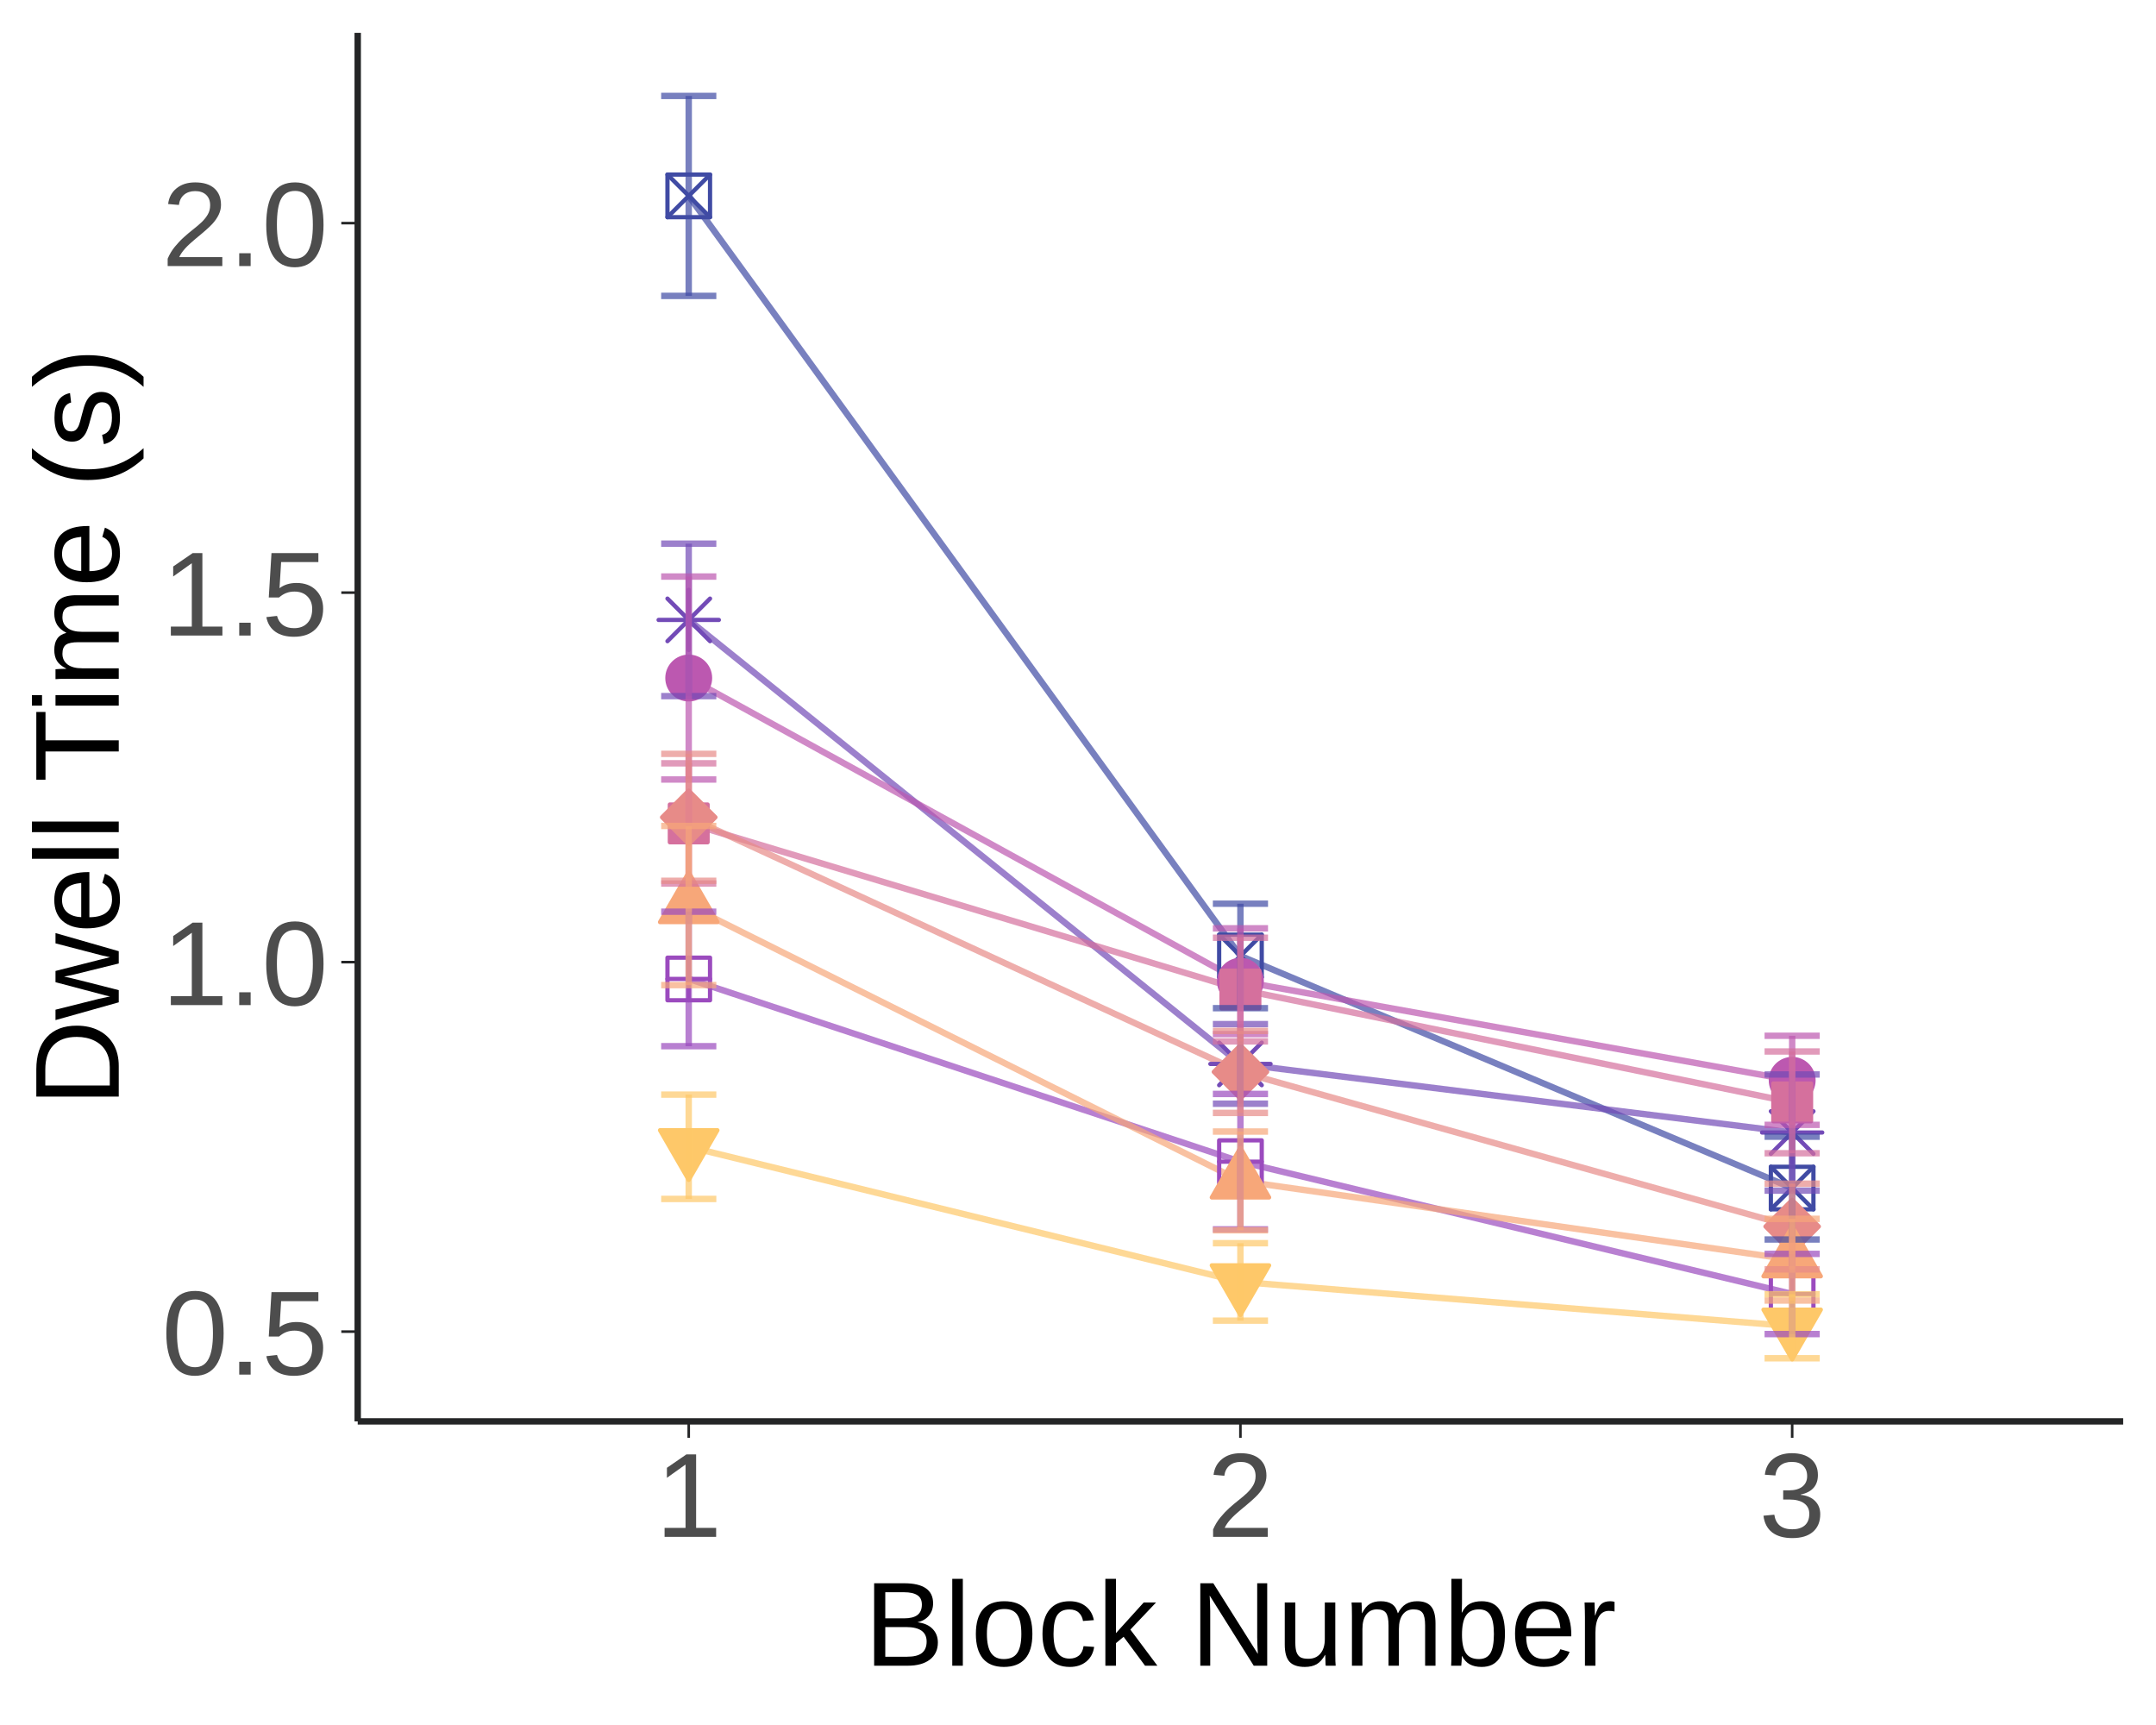
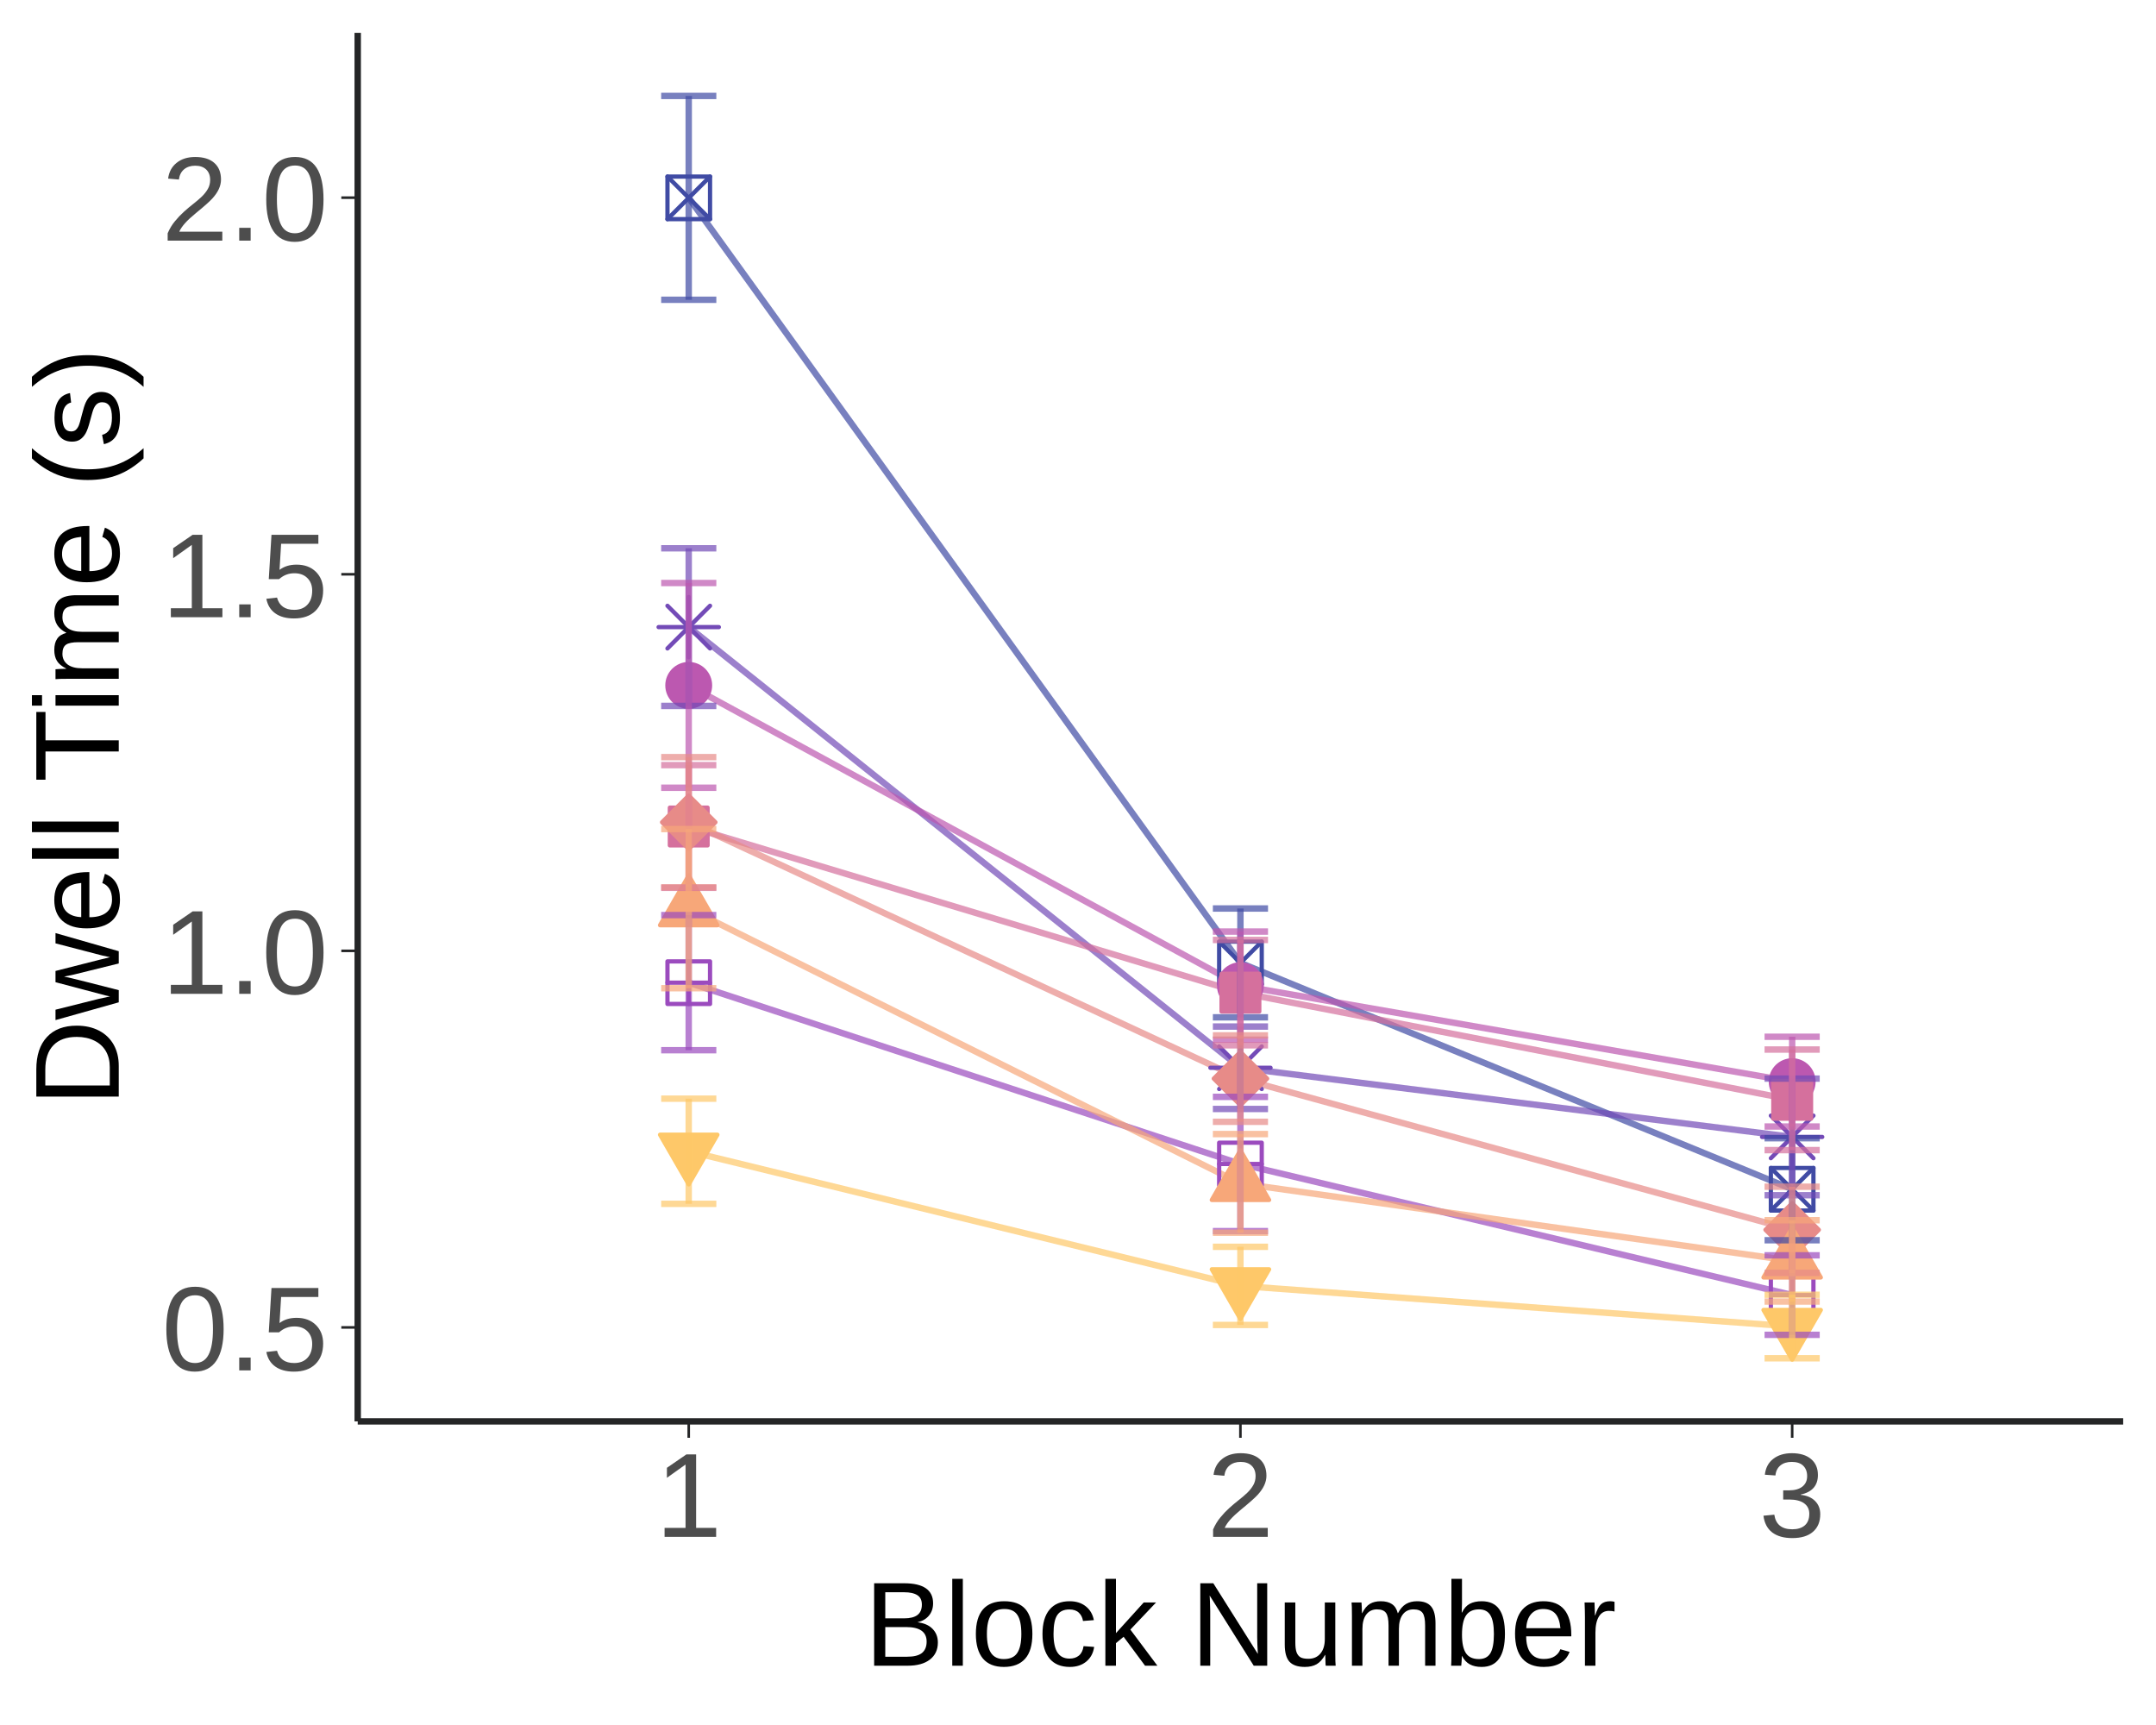
<svg xmlns="http://www.w3.org/2000/svg" class="svglite" width="360.00pt" height="288.00pt" viewBox="0 0 360.00 288.00">
  <defs>
    <style type="text/css">
    .svglite line, .svglite polyline, .svglite polygon, .svglite path, .svglite rect, .svglite circle {
      fill: none;
      stroke: #000000;
      stroke-linecap: round;
      stroke-linejoin: round;
      stroke-miterlimit: 10.00;
    }
    .svglite text {
      white-space: pre;
    }
  </style>
  </defs>
  <rect width="100%" height="100%" style="stroke: none; fill: #FFFFFF;" />
  <defs>
    <clipPath id="cpMC4wMHwzNjAuMDB8MC4wMHwyODguMDA=">
      <rect x="0.00" y="0.00" width="360.00" height="288.00" />
    </clipPath>
  </defs>
  <g clip-path="url(#cpMC4wMHwzNjAuMDB8MC4wMHwyODguMDA=)">
    <rect x="0.00" y="0.00" width="360.00" height="288.00" style="stroke-width: 1.07; stroke: #FFFFFF; fill: #FFFFFF;" />
  </g>
  <defs>
    <clipPath id="cpNTkuNzN8MzU0LjUyfDUuNDh8MjM3LjMx">
      <rect x="59.73" y="5.48" width="294.79" height="231.83" />
    </clipPath>
  </defs>
  <g clip-path="url(#cpNTkuNzN8MzU0LjUyfDUuNDh8MjM3LjMx)">
    <rect x="59.73" y="5.48" width="294.79" height="231.83" style="stroke-width: 1.07; stroke: none; fill: #FFFFFF;" />
-     <polyline points="115.00,32.71 207.12,159.60 299.25,198.36 " style="stroke-width: 1.07; stroke: #404BA4; stroke-opacity: 0.70; stroke-linecap: butt;" />
-     <polyline points="115.00,103.50 207.12,177.63 299.25,189.08 " style="stroke-width: 1.07; stroke: #734BB7; stroke-opacity: 0.70; stroke-linecap: butt;" />
-     <polyline points="115.00,163.44 207.12,193.95 299.25,216.04 " style="stroke-width: 1.07; stroke: #9B4BBE; stroke-opacity: 0.70; stroke-linecap: butt;" />
-     <polyline points="115.00,113.20 207.12,163.82 299.25,180.37 " style="stroke-width: 1.07; stroke: #BC58B0; stroke-opacity: 0.70; stroke-linecap: butt;" />
-     <polyline points="115.00,137.47 207.12,165.21 299.25,184.05 " style="stroke-width: 1.07; stroke: #D5709D; stroke-opacity: 0.70; stroke-linecap: butt;" />
-     <polyline points="115.00,136.45 207.12,178.96 299.25,204.77 " style="stroke-width: 1.07; stroke: #E78B88; stroke-opacity: 0.70; stroke-linecap: butt;" />
-     <polyline points="115.00,151.18 207.12,197.16 299.25,210.31 " style="stroke-width: 1.07; stroke: #F7A779; stroke-opacity: 0.70; stroke-linecap: butt;" />
-     <polyline points="115.00,191.46 207.12,214.02 299.25,221.42 " style="stroke-width: 1.07; stroke: #FEC869; stroke-opacity: 0.70; stroke-linecap: butt;" />
-     <rect x="111.45" y="29.15" width="7.11" height="7.11" style="stroke-width: 0.71; stroke: #404BA4;" />
-     <line x1="111.45" y1="36.26" x2="118.56" y2="29.15" style="stroke-width: 0.71; stroke: #404BA4;" />
-     <line x1="111.45" y1="29.15" x2="118.56" y2="36.26" style="stroke-width: 0.71; stroke: #404BA4;" />
-     <line x1="111.45" y1="107.05" x2="118.56" y2="99.94" style="stroke-width: 0.71; stroke: #734BB7;" />
-     <line x1="111.45" y1="99.94" x2="118.56" y2="107.05" style="stroke-width: 0.71; stroke: #734BB7;" />
-     <line x1="109.97" y1="103.50" x2="120.03" y2="103.50" style="stroke-width: 0.71; stroke: #734BB7;" />
-     <line x1="115.00" y1="108.52" x2="115.00" y2="98.47" style="stroke-width: 0.71; stroke: #734BB7;" />
-     <line x1="111.45" y1="163.44" x2="118.56" y2="163.44" style="stroke-width: 0.71; stroke: #9B4BBE;" />
-     <line x1="115.00" y1="167.00" x2="115.00" y2="159.89" style="stroke-width: 0.71; stroke: #9B4BBE;" />
-     <rect x="111.45" y="159.89" width="7.11" height="7.11" style="stroke-width: 0.71; stroke: #9B4BBE;" />
-     <circle cx="115.00" cy="113.20" r="3.56" style="stroke-width: 0.71; stroke: #BC58B0; fill: #BC58B0;" />
-     <rect x="111.85" y="134.32" width="6.30" height="6.30" style="stroke-width: 0.71; stroke: #D5709D; fill: #D5709D;" />
-     <polygon points="115.00,140.91 119.46,136.45 115.00,132.00 110.55,136.45 " style="stroke-width: 0.71; stroke: #E78B88; fill: #E78B88;" />
-     <polygon points="115.00,145.65 119.79,153.95 110.21,153.95 " style="stroke-width: 0.71; stroke: #F7A779; fill: #F7A779;" />
-     <polygon points="115.00,196.99 119.79,188.70 110.21,188.70 " style="stroke-width: 0.71; stroke: #FEC869; fill: #FEC869;" />
-     <rect x="203.57" y="156.05" width="7.11" height="7.11" style="stroke-width: 0.71; stroke: #404BA4;" />
-     <line x1="203.57" y1="163.16" x2="210.68" y2="156.05" style="stroke-width: 0.71; stroke: #404BA4;" />
-     <line x1="203.57" y1="156.05" x2="210.68" y2="163.16" style="stroke-width: 0.71; stroke: #404BA4;" />
-     <line x1="203.57" y1="181.18" x2="210.68" y2="174.07" style="stroke-width: 0.71; stroke: #734BB7;" />
-     <line x1="203.57" y1="174.07" x2="210.68" y2="181.18" style="stroke-width: 0.71; stroke: #734BB7;" />
-     <line x1="202.10" y1="177.63" x2="212.15" y2="177.63" style="stroke-width: 0.71; stroke: #734BB7;" />
-     <line x1="207.12" y1="182.65" x2="207.12" y2="172.60" style="stroke-width: 0.71; stroke: #734BB7;" />
-     <line x1="203.57" y1="193.95" x2="210.68" y2="193.95" style="stroke-width: 0.71; stroke: #9B4BBE;" />
-     <line x1="207.12" y1="197.50" x2="207.12" y2="190.39" style="stroke-width: 0.71; stroke: #9B4BBE;" />
-     <rect x="203.57" y="190.39" width="7.11" height="7.11" style="stroke-width: 0.71; stroke: #9B4BBE;" />
-     <circle cx="207.12" cy="163.82" r="3.56" style="stroke-width: 0.71; stroke: #BC58B0; fill: #BC58B0;" />
-     <rect x="203.97" y="162.06" width="6.30" height="6.30" style="stroke-width: 0.71; stroke: #D5709D; fill: #D5709D;" />
-     <polygon points="207.12,183.42 211.58,178.96 207.12,174.51 202.67,178.96 " style="stroke-width: 0.71; stroke: #E78B88; fill: #E78B88;" />
-     <polygon points="207.12,191.63 211.91,199.92 202.34,199.92 " style="stroke-width: 0.71; stroke: #F7A779; fill: #F7A779;" />
-     <polygon points="207.12,219.55 211.91,211.26 202.34,211.26 " style="stroke-width: 0.71; stroke: #FEC869; fill: #FEC869;" />
-     <rect x="295.69" y="194.80" width="7.11" height="7.11" style="stroke-width: 0.71; stroke: #404BA4;" />
-     <line x1="295.69" y1="201.91" x2="302.80" y2="194.80" style="stroke-width: 0.71; stroke: #404BA4;" />
-     <line x1="295.69" y1="194.80" x2="302.80" y2="201.91" style="stroke-width: 0.71; stroke: #404BA4;" />
-     <line x1="295.69" y1="192.64" x2="302.80" y2="185.53" style="stroke-width: 0.71; stroke: #734BB7;" />
-     <line x1="295.69" y1="185.53" x2="302.80" y2="192.64" style="stroke-width: 0.71; stroke: #734BB7;" />
-     <line x1="294.22" y1="189.08" x2="304.27" y2="189.08" style="stroke-width: 0.71; stroke: #734BB7;" />
-     <line x1="299.25" y1="194.11" x2="299.25" y2="184.05" style="stroke-width: 0.71; stroke: #734BB7;" />
-     <line x1="295.69" y1="216.04" x2="302.80" y2="216.04" style="stroke-width: 0.71; stroke: #9B4BBE;" />
-     <line x1="299.25" y1="219.59" x2="299.25" y2="212.48" style="stroke-width: 0.71; stroke: #9B4BBE;" />
-     <rect x="295.69" y="212.48" width="7.11" height="7.11" style="stroke-width: 0.71; stroke: #9B4BBE;" />
-     <circle cx="299.25" cy="180.37" r="3.56" style="stroke-width: 0.71; stroke: #BC58B0; fill: #BC58B0;" />
-     <rect x="296.10" y="180.90" width="6.30" height="6.30" style="stroke-width: 0.71; stroke: #D5709D; fill: #D5709D;" />
-     <polygon points="299.25,209.23 303.70,204.77 299.25,200.32 294.79,204.77 " style="stroke-width: 0.71; stroke: #E78B88; fill: #E78B88;" />
-     <polygon points="299.25,204.78 304.03,213.08 294.46,213.08 " style="stroke-width: 0.71; stroke: #F7A779; fill: #F7A779;" />
-     <polygon points="299.25,226.95 304.03,218.66 294.46,218.66 " style="stroke-width: 0.71; stroke: #FEC869; fill: #FEC869;" />
+     <polyline points="115.00,33.03 207.12,160.77 299.25,198.55 " style="stroke-width: 1.07; stroke: #404BA4; stroke-opacity: 0.70; stroke-linecap: butt;" />
+     <polyline points="115.00,104.70 207.12,178.27 299.25,189.82 " style="stroke-width: 1.07; stroke: #734BB7; stroke-opacity: 0.70; stroke-linecap: butt;" />
+     <polyline points="115.00,164.06 207.12,194.33 299.25,216.22 " style="stroke-width: 1.07; stroke: #9B4BBE; stroke-opacity: 0.70; stroke-linecap: butt;" />
+     <polyline points="115.00,114.43 207.12,164.56 299.25,180.59 " style="stroke-width: 1.07; stroke: #BC58B0; stroke-opacity: 0.70; stroke-linecap: butt;" />
+     <polyline points="115.00,137.99 207.12,165.73 299.25,183.62 " style="stroke-width: 1.07; stroke: #D5709D; stroke-opacity: 0.70; stroke-linecap: butt;" />
+     <polyline points="115.00,137.28 207.12,180.08 299.25,205.33 " style="stroke-width: 1.07; stroke: #E78B88; stroke-opacity: 0.70; stroke-linecap: butt;" />
+     <polyline points="115.00,151.70 207.12,197.58 299.25,210.51 " style="stroke-width: 1.07; stroke: #F7A779; stroke-opacity: 0.70; stroke-linecap: butt;" />
+     <polyline points="115.00,192.21 207.12,214.69 299.25,221.47 " style="stroke-width: 1.07; stroke: #FEC869; stroke-opacity: 0.70; stroke-linecap: butt;" />
+     <rect x="111.45" y="29.48" width="7.11" height="7.11" style="stroke-width: 0.71; stroke: #404BA4;" />
+     <line x1="111.45" y1="36.59" x2="118.56" y2="29.48" style="stroke-width: 0.71; stroke: #404BA4;" />
+     <line x1="111.45" y1="29.48" x2="118.56" y2="36.59" style="stroke-width: 0.71; stroke: #404BA4;" />
+     <line x1="111.45" y1="108.26" x2="118.56" y2="101.14" style="stroke-width: 0.71; stroke: #734BB7;" />
+     <line x1="111.45" y1="101.14" x2="118.56" y2="108.26" style="stroke-width: 0.71; stroke: #734BB7;" />
+     <line x1="109.97" y1="104.70" x2="120.03" y2="104.70" style="stroke-width: 0.71; stroke: #734BB7;" />
+     <line x1="115.00" y1="109.73" x2="115.00" y2="99.67" style="stroke-width: 0.71; stroke: #734BB7;" />
+     <line x1="111.45" y1="164.06" x2="118.56" y2="164.06" style="stroke-width: 0.71; stroke: #9B4BBE;" />
+     <line x1="115.00" y1="167.62" x2="115.00" y2="160.51" style="stroke-width: 0.71; stroke: #9B4BBE;" />
+     <rect x="111.45" y="160.51" width="7.11" height="7.11" style="stroke-width: 0.71; stroke: #9B4BBE;" />
+     <circle cx="115.00" cy="114.43" r="3.56" style="stroke-width: 0.71; stroke: #BC58B0; fill: #BC58B0;" />
+     <rect x="111.85" y="134.84" width="6.30" height="6.30" style="stroke-width: 0.71; stroke: #D5709D; fill: #D5709D;" />
+     <polygon points="115.00,141.73 119.46,137.28 115.00,132.82 110.55,137.28 " style="stroke-width: 0.71; stroke: #E78B88; fill: #E78B88;" />
+     <polygon points="115.00,146.17 119.79,154.47 110.21,154.47 " style="stroke-width: 0.71; stroke: #F7A779; fill: #F7A779;" />
+     <polygon points="115.00,197.74 119.79,189.45 110.21,189.45 " style="stroke-width: 0.71; stroke: #FEC869; fill: #FEC869;" />
+     <rect x="203.57" y="157.21" width="7.11" height="7.11" style="stroke-width: 0.71; stroke: #404BA4;" />
+     <line x1="203.57" y1="164.32" x2="210.68" y2="157.21" style="stroke-width: 0.71; stroke: #404BA4;" />
+     <line x1="203.57" y1="157.21" x2="210.68" y2="164.32" style="stroke-width: 0.71; stroke: #404BA4;" />
+     <line x1="203.57" y1="181.82" x2="210.68" y2="174.71" style="stroke-width: 0.71; stroke: #734BB7;" />
+     <line x1="203.57" y1="174.71" x2="210.68" y2="181.82" style="stroke-width: 0.71; stroke: #734BB7;" />
+     <line x1="202.10" y1="178.27" x2="212.15" y2="178.27" style="stroke-width: 0.71; stroke: #734BB7;" />
+     <line x1="207.12" y1="183.30" x2="207.12" y2="173.24" style="stroke-width: 0.71; stroke: #734BB7;" />
+     <line x1="203.57" y1="194.33" x2="210.68" y2="194.33" style="stroke-width: 0.71; stroke: #9B4BBE;" />
+     <line x1="207.12" y1="197.89" x2="207.12" y2="190.78" style="stroke-width: 0.71; stroke: #9B4BBE;" />
+     <rect x="203.57" y="190.78" width="7.11" height="7.11" style="stroke-width: 0.71; stroke: #9B4BBE;" />
+     <circle cx="207.12" cy="164.56" r="3.56" style="stroke-width: 0.71; stroke: #BC58B0; fill: #BC58B0;" />
+     <rect x="203.97" y="162.58" width="6.30" height="6.30" style="stroke-width: 0.71; stroke: #D5709D; fill: #D5709D;" />
+     <polygon points="207.12,184.53 211.58,180.08 207.12,175.62 202.67,180.08 " style="stroke-width: 0.71; stroke: #E78B88; fill: #E78B88;" />
+     <polygon points="207.12,192.05 211.91,200.34 202.34,200.34 " style="stroke-width: 0.71; stroke: #F7A779; fill: #F7A779;" />
+     <polygon points="207.12,220.22 211.91,211.92 202.34,211.92 " style="stroke-width: 0.71; stroke: #FEC869; fill: #FEC869;" />
+     <rect x="295.69" y="195.00" width="7.11" height="7.11" style="stroke-width: 0.71; stroke: #404BA4;" />
+     <line x1="295.69" y1="202.11" x2="302.80" y2="195.00" style="stroke-width: 0.71; stroke: #404BA4;" />
+     <line x1="295.69" y1="195.00" x2="302.80" y2="202.11" style="stroke-width: 0.71; stroke: #404BA4;" />
+     <line x1="295.69" y1="193.37" x2="302.80" y2="186.26" style="stroke-width: 0.71; stroke: #734BB7;" />
+     <line x1="295.69" y1="186.26" x2="302.80" y2="193.37" style="stroke-width: 0.71; stroke: #734BB7;" />
+     <line x1="294.22" y1="189.82" x2="304.27" y2="189.82" style="stroke-width: 0.71; stroke: #734BB7;" />
+     <line x1="299.25" y1="194.84" x2="299.25" y2="184.79" style="stroke-width: 0.71; stroke: #734BB7;" />
+     <line x1="295.69" y1="216.22" x2="302.80" y2="216.22" style="stroke-width: 0.71; stroke: #9B4BBE;" />
+     <line x1="299.25" y1="219.78" x2="299.25" y2="212.67" style="stroke-width: 0.71; stroke: #9B4BBE;" />
+     <rect x="295.69" y="212.67" width="7.11" height="7.11" style="stroke-width: 0.71; stroke: #9B4BBE;" />
+     <circle cx="299.25" cy="180.59" r="3.56" style="stroke-width: 0.71; stroke: #BC58B0; fill: #BC58B0;" />
+     <rect x="296.10" y="180.47" width="6.30" height="6.30" style="stroke-width: 0.71; stroke: #D5709D; fill: #D5709D;" />
+     <polygon points="299.25,209.78 303.70,205.33 299.25,200.87 294.79,205.33 " style="stroke-width: 0.71; stroke: #E78B88; fill: #E78B88;" />
+     <polygon points="299.25,204.98 304.03,213.28 294.46,213.28 " style="stroke-width: 0.71; stroke: #F7A779; fill: #F7A779;" />
+     <polygon points="299.25,227.00 304.03,218.71 294.46,218.71 " style="stroke-width: 0.71; stroke: #FEC869; fill: #FEC869;" />
    <polyline points="110.40,16.02 119.61,16.02 " style="stroke-width: 1.07; stroke: #404BA4; stroke-opacity: 0.70; stroke-linecap: butt;" />
-     <polyline points="115.00,16.02 115.00,49.40 " style="stroke-width: 1.07; stroke: #404BA4; stroke-opacity: 0.70; stroke-linecap: butt;" />
-     <polyline points="110.40,49.40 119.61,49.40 " style="stroke-width: 1.07; stroke: #404BA4; stroke-opacity: 0.70; stroke-linecap: butt;" />
-     <polyline points="110.40,90.77 119.61,90.77 " style="stroke-width: 1.07; stroke: #734BB7; stroke-opacity: 0.70; stroke-linecap: butt;" />
-     <polyline points="115.00,90.77 115.00,116.22 " style="stroke-width: 1.07; stroke: #734BB7; stroke-opacity: 0.70; stroke-linecap: butt;" />
-     <polyline points="110.40,116.22 119.61,116.22 " style="stroke-width: 1.07; stroke: #734BB7; stroke-opacity: 0.70; stroke-linecap: butt;" />
-     <polyline points="110.40,152.21 119.61,152.21 " style="stroke-width: 1.07; stroke: #9B4BBE; stroke-opacity: 0.70; stroke-linecap: butt;" />
-     <polyline points="115.00,152.21 115.00,174.67 " style="stroke-width: 1.07; stroke: #9B4BBE; stroke-opacity: 0.70; stroke-linecap: butt;" />
-     <polyline points="110.40,174.67 119.61,174.67 " style="stroke-width: 1.07; stroke: #9B4BBE; stroke-opacity: 0.70; stroke-linecap: butt;" />
-     <polyline points="110.40,96.26 119.61,96.26 " style="stroke-width: 1.07; stroke: #BC58B0; stroke-opacity: 0.70; stroke-linecap: butt;" />
-     <polyline points="115.00,96.26 115.00,130.14 " style="stroke-width: 1.07; stroke: #BC58B0; stroke-opacity: 0.70; stroke-linecap: butt;" />
-     <polyline points="110.40,130.14 119.61,130.14 " style="stroke-width: 1.07; stroke: #BC58B0; stroke-opacity: 0.70; stroke-linecap: butt;" />
-     <polyline points="110.40,127.44 119.61,127.44 " style="stroke-width: 1.07; stroke: #D5709D; stroke-opacity: 0.70; stroke-linecap: butt;" />
-     <polyline points="115.00,127.44 115.00,147.51 " style="stroke-width: 1.07; stroke: #D5709D; stroke-opacity: 0.70; stroke-linecap: butt;" />
-     <polyline points="110.40,147.51 119.61,147.51 " style="stroke-width: 1.07; stroke: #D5709D; stroke-opacity: 0.70; stroke-linecap: butt;" />
-     <polyline points="110.40,125.86 119.61,125.86 " style="stroke-width: 1.07; stroke: #E78B88; stroke-opacity: 0.70; stroke-linecap: butt;" />
-     <polyline points="115.00,125.86 115.00,147.05 " style="stroke-width: 1.07; stroke: #E78B88; stroke-opacity: 0.70; stroke-linecap: butt;" />
-     <polyline points="110.40,147.05 119.61,147.05 " style="stroke-width: 1.07; stroke: #E78B88; stroke-opacity: 0.70; stroke-linecap: butt;" />
-     <polyline points="110.40,137.90 119.61,137.90 " style="stroke-width: 1.07; stroke: #F7A779; stroke-opacity: 0.70; stroke-linecap: butt;" />
-     <polyline points="115.00,137.90 115.00,164.47 " style="stroke-width: 1.07; stroke: #F7A779; stroke-opacity: 0.70; stroke-linecap: butt;" />
-     <polyline points="110.40,164.47 119.61,164.47 " style="stroke-width: 1.07; stroke: #F7A779; stroke-opacity: 0.70; stroke-linecap: butt;" />
-     <polyline points="110.40,182.75 119.61,182.75 " style="stroke-width: 1.07; stroke: #FEC869; stroke-opacity: 0.70; stroke-linecap: butt;" />
-     <polyline points="115.00,182.75 115.00,200.17 " style="stroke-width: 1.07; stroke: #FEC869; stroke-opacity: 0.70; stroke-linecap: butt;" />
-     <polyline points="110.40,200.17 119.61,200.17 " style="stroke-width: 1.07; stroke: #FEC869; stroke-opacity: 0.70; stroke-linecap: butt;" />
-     <polyline points="202.52,150.88 211.73,150.88 " style="stroke-width: 1.07; stroke: #404BA4; stroke-opacity: 0.70; stroke-linecap: butt;" />
-     <polyline points="207.12,150.88 207.12,168.32 " style="stroke-width: 1.07; stroke: #404BA4; stroke-opacity: 0.70; stroke-linecap: butt;" />
-     <polyline points="202.52,168.32 211.73,168.32 " style="stroke-width: 1.07; stroke: #404BA4; stroke-opacity: 0.70; stroke-linecap: butt;" />
-     <polyline points="202.52,170.98 211.73,170.98 " style="stroke-width: 1.07; stroke: #734BB7; stroke-opacity: 0.70; stroke-linecap: butt;" />
-     <polyline points="207.12,170.98 207.12,184.27 " style="stroke-width: 1.07; stroke: #734BB7; stroke-opacity: 0.70; stroke-linecap: butt;" />
-     <polyline points="202.52,184.27 211.73,184.27 " style="stroke-width: 1.07; stroke: #734BB7; stroke-opacity: 0.70; stroke-linecap: butt;" />
-     <polyline points="202.52,182.64 211.73,182.64 " style="stroke-width: 1.07; stroke: #9B4BBE; stroke-opacity: 0.70; stroke-linecap: butt;" />
-     <polyline points="207.12,182.64 207.12,205.25 " style="stroke-width: 1.07; stroke: #9B4BBE; stroke-opacity: 0.70; stroke-linecap: butt;" />
-     <polyline points="202.52,205.25 211.73,205.25 " style="stroke-width: 1.07; stroke: #9B4BBE; stroke-opacity: 0.70; stroke-linecap: butt;" />
-     <polyline points="202.52,154.99 211.73,154.99 " style="stroke-width: 1.07; stroke: #BC58B0; stroke-opacity: 0.70; stroke-linecap: butt;" />
-     <polyline points="207.12,154.99 207.12,172.65 " style="stroke-width: 1.07; stroke: #BC58B0; stroke-opacity: 0.70; stroke-linecap: butt;" />
-     <polyline points="202.52,172.65 211.73,172.65 " style="stroke-width: 1.07; stroke: #BC58B0; stroke-opacity: 0.70; stroke-linecap: butt;" />
-     <polyline points="202.52,156.56 211.73,156.56 " style="stroke-width: 1.07; stroke: #D5709D; stroke-opacity: 0.70; stroke-linecap: butt;" />
-     <polyline points="207.12,156.56 207.12,173.87 " style="stroke-width: 1.07; stroke: #D5709D; stroke-opacity: 0.70; stroke-linecap: butt;" />
-     <polyline points="202.52,173.87 211.73,173.87 " style="stroke-width: 1.07; stroke: #D5709D; stroke-opacity: 0.70; stroke-linecap: butt;" />
-     <polyline points="202.52,172.12 211.73,172.12 " style="stroke-width: 1.07; stroke: #E78B88; stroke-opacity: 0.70; stroke-linecap: butt;" />
-     <polyline points="207.12,172.12 207.12,185.81 " style="stroke-width: 1.07; stroke: #E78B88; stroke-opacity: 0.70; stroke-linecap: butt;" />
-     <polyline points="202.52,185.81 211.73,185.81 " style="stroke-width: 1.07; stroke: #E78B88; stroke-opacity: 0.70; stroke-linecap: butt;" />
-     <polyline points="202.52,188.92 211.73,188.92 " style="stroke-width: 1.07; stroke: #F7A779; stroke-opacity: 0.70; stroke-linecap: butt;" />
-     <polyline points="207.12,188.92 207.12,205.40 " style="stroke-width: 1.07; stroke: #F7A779; stroke-opacity: 0.70; stroke-linecap: butt;" />
-     <polyline points="202.52,205.40 211.73,205.40 " style="stroke-width: 1.07; stroke: #F7A779; stroke-opacity: 0.70; stroke-linecap: butt;" />
-     <polyline points="202.52,207.56 211.73,207.56 " style="stroke-width: 1.07; stroke: #FEC869; stroke-opacity: 0.70; stroke-linecap: butt;" />
-     <polyline points="207.12,207.56 207.12,220.49 " style="stroke-width: 1.07; stroke: #FEC869; stroke-opacity: 0.70; stroke-linecap: butt;" />
-     <polyline points="202.52,220.49 211.73,220.49 " style="stroke-width: 1.07; stroke: #FEC869; stroke-opacity: 0.70; stroke-linecap: butt;" />
-     <polyline points="294.64,189.78 303.85,189.78 " style="stroke-width: 1.07; stroke: #404BA4; stroke-opacity: 0.70; stroke-linecap: butt;" />
-     <polyline points="299.25,189.78 299.25,206.94 " style="stroke-width: 1.07; stroke: #404BA4; stroke-opacity: 0.70; stroke-linecap: butt;" />
-     <polyline points="294.64,206.94 303.85,206.94 " style="stroke-width: 1.07; stroke: #404BA4; stroke-opacity: 0.70; stroke-linecap: butt;" />
-     <polyline points="294.64,179.39 303.85,179.39 " style="stroke-width: 1.07; stroke: #734BB7; stroke-opacity: 0.70; stroke-linecap: butt;" />
-     <polyline points="299.25,179.39 299.25,198.78 " style="stroke-width: 1.07; stroke: #734BB7; stroke-opacity: 0.70; stroke-linecap: butt;" />
-     <polyline points="294.64,198.78 303.85,198.78 " style="stroke-width: 1.07; stroke: #734BB7; stroke-opacity: 0.70; stroke-linecap: butt;" />
-     <polyline points="294.64,209.34 303.85,209.34 " style="stroke-width: 1.07; stroke: #9B4BBE; stroke-opacity: 0.70; stroke-linecap: butt;" />
-     <polyline points="299.25,209.34 299.25,222.73 " style="stroke-width: 1.07; stroke: #9B4BBE; stroke-opacity: 0.70; stroke-linecap: butt;" />
-     <polyline points="294.64,222.73 303.85,222.73 " style="stroke-width: 1.07; stroke: #9B4BBE; stroke-opacity: 0.70; stroke-linecap: butt;" />
-     <polyline points="294.64,172.93 303.85,172.93 " style="stroke-width: 1.07; stroke: #BC58B0; stroke-opacity: 0.70; stroke-linecap: butt;" />
-     <polyline points="299.25,172.93 299.25,187.80 " style="stroke-width: 1.07; stroke: #BC58B0; stroke-opacity: 0.70; stroke-linecap: butt;" />
-     <polyline points="294.64,187.80 303.85,187.80 " style="stroke-width: 1.07; stroke: #BC58B0; stroke-opacity: 0.70; stroke-linecap: butt;" />
-     <polyline points="294.64,175.55 303.85,175.55 " style="stroke-width: 1.07; stroke: #D5709D; stroke-opacity: 0.70; stroke-linecap: butt;" />
-     <polyline points="299.25,175.55 299.25,192.54 " style="stroke-width: 1.07; stroke: #D5709D; stroke-opacity: 0.70; stroke-linecap: butt;" />
-     <polyline points="294.64,192.54 303.85,192.54 " style="stroke-width: 1.07; stroke: #D5709D; stroke-opacity: 0.70; stroke-linecap: butt;" />
-     <polyline points="294.64,197.62 303.85,197.62 " style="stroke-width: 1.07; stroke: #E78B88; stroke-opacity: 0.70; stroke-linecap: butt;" />
-     <polyline points="299.25,197.62 299.25,211.93 " style="stroke-width: 1.07; stroke: #E78B88; stroke-opacity: 0.70; stroke-linecap: butt;" />
-     <polyline points="294.64,211.93 303.85,211.93 " style="stroke-width: 1.07; stroke: #E78B88; stroke-opacity: 0.70; stroke-linecap: butt;" />
-     <polyline points="294.64,203.49 303.85,203.49 " style="stroke-width: 1.07; stroke: #F7A779; stroke-opacity: 0.70; stroke-linecap: butt;" />
-     <polyline points="299.25,203.49 299.25,217.14 " style="stroke-width: 1.07; stroke: #F7A779; stroke-opacity: 0.70; stroke-linecap: butt;" />
-     <polyline points="294.64,217.14 303.85,217.14 " style="stroke-width: 1.07; stroke: #F7A779; stroke-opacity: 0.70; stroke-linecap: butt;" />
-     <polyline points="294.64,216.08 303.85,216.08 " style="stroke-width: 1.07; stroke: #FEC869; stroke-opacity: 0.70; stroke-linecap: butt;" />
-     <polyline points="299.25,216.08 299.25,226.77 " style="stroke-width: 1.07; stroke: #FEC869; stroke-opacity: 0.70; stroke-linecap: butt;" />
+     <polyline points="115.00,16.02 115.00,50.05 " style="stroke-width: 1.07; stroke: #404BA4; stroke-opacity: 0.70; stroke-linecap: butt;" />
+     <polyline points="110.40,50.05 119.61,50.05 " style="stroke-width: 1.07; stroke: #404BA4; stroke-opacity: 0.70; stroke-linecap: butt;" />
+     <polyline points="110.40,91.54 119.61,91.54 " style="stroke-width: 1.07; stroke: #734BB7; stroke-opacity: 0.70; stroke-linecap: butt;" />
+     <polyline points="115.00,91.54 115.00,117.86 " style="stroke-width: 1.07; stroke: #734BB7; stroke-opacity: 0.70; stroke-linecap: butt;" />
+     <polyline points="110.40,117.86 119.61,117.86 " style="stroke-width: 1.07; stroke: #734BB7; stroke-opacity: 0.70; stroke-linecap: butt;" />
+     <polyline points="110.40,152.78 119.61,152.78 " style="stroke-width: 1.07; stroke: #9B4BBE; stroke-opacity: 0.70; stroke-linecap: butt;" />
+     <polyline points="115.00,152.78 115.00,175.34 " style="stroke-width: 1.07; stroke: #9B4BBE; stroke-opacity: 0.70; stroke-linecap: butt;" />
+     <polyline points="110.40,175.34 119.61,175.34 " style="stroke-width: 1.07; stroke: #9B4BBE; stroke-opacity: 0.70; stroke-linecap: butt;" />
+     <polyline points="110.40,97.34 119.61,97.34 " style="stroke-width: 1.07; stroke: #BC58B0; stroke-opacity: 0.70; stroke-linecap: butt;" />
+     <polyline points="115.00,97.34 115.00,131.52 " style="stroke-width: 1.07; stroke: #BC58B0; stroke-opacity: 0.70; stroke-linecap: butt;" />
+     <polyline points="110.40,131.52 119.61,131.52 " style="stroke-width: 1.07; stroke: #BC58B0; stroke-opacity: 0.70; stroke-linecap: butt;" />
+     <polyline points="110.40,127.74 119.61,127.74 " style="stroke-width: 1.07; stroke: #D5709D; stroke-opacity: 0.70; stroke-linecap: butt;" />
+     <polyline points="115.00,127.74 115.00,148.23 " style="stroke-width: 1.07; stroke: #D5709D; stroke-opacity: 0.70; stroke-linecap: butt;" />
+     <polyline points="110.40,148.23 119.61,148.23 " style="stroke-width: 1.07; stroke: #D5709D; stroke-opacity: 0.70; stroke-linecap: butt;" />
+     <polyline points="110.40,126.41 119.61,126.41 " style="stroke-width: 1.07; stroke: #E78B88; stroke-opacity: 0.70; stroke-linecap: butt;" />
+     <polyline points="115.00,126.41 115.00,148.14 " style="stroke-width: 1.07; stroke: #E78B88; stroke-opacity: 0.70; stroke-linecap: butt;" />
+     <polyline points="110.40,148.14 119.61,148.14 " style="stroke-width: 1.07; stroke: #E78B88; stroke-opacity: 0.70; stroke-linecap: butt;" />
+     <polyline points="110.40,138.42 119.61,138.42 " style="stroke-width: 1.07; stroke: #F7A779; stroke-opacity: 0.70; stroke-linecap: butt;" />
+     <polyline points="115.00,138.42 115.00,164.99 " style="stroke-width: 1.07; stroke: #F7A779; stroke-opacity: 0.70; stroke-linecap: butt;" />
+     <polyline points="110.40,164.99 119.61,164.99 " style="stroke-width: 1.07; stroke: #F7A779; stroke-opacity: 0.70; stroke-linecap: butt;" />
+     <polyline points="110.40,183.43 119.61,183.43 " style="stroke-width: 1.07; stroke: #FEC869; stroke-opacity: 0.70; stroke-linecap: butt;" />
+     <polyline points="115.00,183.43 115.00,200.99 " style="stroke-width: 1.07; stroke: #FEC869; stroke-opacity: 0.70; stroke-linecap: butt;" />
+     <polyline points="110.40,200.99 119.61,200.99 " style="stroke-width: 1.07; stroke: #FEC869; stroke-opacity: 0.70; stroke-linecap: butt;" />
+     <polyline points="202.52,151.68 211.73,151.68 " style="stroke-width: 1.07; stroke: #404BA4; stroke-opacity: 0.70; stroke-linecap: butt;" />
+     <polyline points="207.12,151.68 207.12,169.85 " style="stroke-width: 1.07; stroke: #404BA4; stroke-opacity: 0.70; stroke-linecap: butt;" />
+     <polyline points="202.52,169.85 211.73,169.85 " style="stroke-width: 1.07; stroke: #404BA4; stroke-opacity: 0.70; stroke-linecap: butt;" />
+     <polyline points="202.52,171.39 211.73,171.39 " style="stroke-width: 1.07; stroke: #734BB7; stroke-opacity: 0.70; stroke-linecap: butt;" />
+     <polyline points="207.12,171.39 207.12,185.15 " style="stroke-width: 1.07; stroke: #734BB7; stroke-opacity: 0.70; stroke-linecap: butt;" />
+     <polyline points="202.52,185.15 211.73,185.15 " style="stroke-width: 1.07; stroke: #734BB7; stroke-opacity: 0.70; stroke-linecap: butt;" />
+     <polyline points="202.52,183.13 211.73,183.13 " style="stroke-width: 1.07; stroke: #9B4BBE; stroke-opacity: 0.70; stroke-linecap: butt;" />
+     <polyline points="207.12,183.13 207.12,205.54 " style="stroke-width: 1.07; stroke: #9B4BBE; stroke-opacity: 0.70; stroke-linecap: butt;" />
+     <polyline points="202.52,205.54 211.73,205.54 " style="stroke-width: 1.07; stroke: #9B4BBE; stroke-opacity: 0.70; stroke-linecap: butt;" />
+     <polyline points="202.52,155.53 211.73,155.53 " style="stroke-width: 1.07; stroke: #BC58B0; stroke-opacity: 0.70; stroke-linecap: butt;" />
+     <polyline points="207.12,155.53 207.12,173.58 " style="stroke-width: 1.07; stroke: #BC58B0; stroke-opacity: 0.70; stroke-linecap: butt;" />
+     <polyline points="202.52,173.58 211.73,173.58 " style="stroke-width: 1.07; stroke: #BC58B0; stroke-opacity: 0.70; stroke-linecap: butt;" />
+     <polyline points="202.52,156.93 211.73,156.93 " style="stroke-width: 1.07; stroke: #D5709D; stroke-opacity: 0.70; stroke-linecap: butt;" />
+     <polyline points="207.12,156.93 207.12,174.52 " style="stroke-width: 1.07; stroke: #D5709D; stroke-opacity: 0.70; stroke-linecap: butt;" />
+     <polyline points="202.52,174.52 211.73,174.52 " style="stroke-width: 1.07; stroke: #D5709D; stroke-opacity: 0.70; stroke-linecap: butt;" />
+     <polyline points="202.52,172.86 211.73,172.86 " style="stroke-width: 1.07; stroke: #E78B88; stroke-opacity: 0.70; stroke-linecap: butt;" />
+     <polyline points="207.12,172.86 207.12,187.29 " style="stroke-width: 1.07; stroke: #E78B88; stroke-opacity: 0.70; stroke-linecap: butt;" />
+     <polyline points="202.52,187.29 211.73,187.29 " style="stroke-width: 1.07; stroke: #E78B88; stroke-opacity: 0.70; stroke-linecap: butt;" />
+     <polyline points="202.52,189.34 211.73,189.34 " style="stroke-width: 1.07; stroke: #F7A779; stroke-opacity: 0.70; stroke-linecap: butt;" />
+     <polyline points="207.12,189.34 207.12,205.81 " style="stroke-width: 1.07; stroke: #F7A779; stroke-opacity: 0.70; stroke-linecap: butt;" />
+     <polyline points="202.52,205.81 211.73,205.81 " style="stroke-width: 1.07; stroke: #F7A779; stroke-opacity: 0.70; stroke-linecap: butt;" />
+     <polyline points="202.52,208.16 211.73,208.16 " style="stroke-width: 1.07; stroke: #FEC869; stroke-opacity: 0.70; stroke-linecap: butt;" />
+     <polyline points="207.12,208.16 207.12,221.21 " style="stroke-width: 1.07; stroke: #FEC869; stroke-opacity: 0.70; stroke-linecap: butt;" />
+     <polyline points="202.52,221.21 211.73,221.21 " style="stroke-width: 1.07; stroke: #FEC869; stroke-opacity: 0.70; stroke-linecap: butt;" />
+     <polyline points="294.64,190.03 303.85,190.03 " style="stroke-width: 1.07; stroke: #404BA4; stroke-opacity: 0.70; stroke-linecap: butt;" />
+     <polyline points="299.25,190.03 299.25,207.07 " style="stroke-width: 1.07; stroke: #404BA4; stroke-opacity: 0.70; stroke-linecap: butt;" />
+     <polyline points="294.64,207.07 303.85,207.07 " style="stroke-width: 1.07; stroke: #404BA4; stroke-opacity: 0.70; stroke-linecap: butt;" />
+     <polyline points="294.64,180.08 303.85,180.08 " style="stroke-width: 1.07; stroke: #734BB7; stroke-opacity: 0.70; stroke-linecap: butt;" />
+     <polyline points="299.25,180.08 299.25,199.55 " style="stroke-width: 1.07; stroke: #734BB7; stroke-opacity: 0.70; stroke-linecap: butt;" />
+     <polyline points="294.64,199.55 303.85,199.55 " style="stroke-width: 1.07; stroke: #734BB7; stroke-opacity: 0.70; stroke-linecap: butt;" />
+     <polyline points="294.64,209.58 303.85,209.58 " style="stroke-width: 1.07; stroke: #9B4BBE; stroke-opacity: 0.70; stroke-linecap: butt;" />
+     <polyline points="299.25,209.58 299.25,222.86 " style="stroke-width: 1.07; stroke: #9B4BBE; stroke-opacity: 0.70; stroke-linecap: butt;" />
+     <polyline points="294.64,222.86 303.85,222.86 " style="stroke-width: 1.07; stroke: #9B4BBE; stroke-opacity: 0.70; stroke-linecap: butt;" />
+     <polyline points="294.64,173.09 303.85,173.09 " style="stroke-width: 1.07; stroke: #BC58B0; stroke-opacity: 0.70; stroke-linecap: butt;" />
+     <polyline points="299.25,173.09 299.25,188.08 " style="stroke-width: 1.07; stroke: #BC58B0; stroke-opacity: 0.70; stroke-linecap: butt;" />
+     <polyline points="294.64,188.08 303.85,188.08 " style="stroke-width: 1.07; stroke: #BC58B0; stroke-opacity: 0.70; stroke-linecap: butt;" />
+     <polyline points="294.64,175.23 303.85,175.23 " style="stroke-width: 1.07; stroke: #D5709D; stroke-opacity: 0.70; stroke-linecap: butt;" />
+     <polyline points="299.25,175.23 299.25,192.02 " style="stroke-width: 1.07; stroke: #D5709D; stroke-opacity: 0.70; stroke-linecap: butt;" />
+     <polyline points="294.64,192.02 303.85,192.02 " style="stroke-width: 1.07; stroke: #D5709D; stroke-opacity: 0.70; stroke-linecap: butt;" />
+     <polyline points="294.64,198.13 303.85,198.13 " style="stroke-width: 1.07; stroke: #E78B88; stroke-opacity: 0.70; stroke-linecap: butt;" />
+     <polyline points="299.25,198.13 299.25,212.52 " style="stroke-width: 1.07; stroke: #E78B88; stroke-opacity: 0.70; stroke-linecap: butt;" />
+     <polyline points="294.64,212.52 303.85,212.52 " style="stroke-width: 1.07; stroke: #E78B88; stroke-opacity: 0.70; stroke-linecap: butt;" />
+     <polyline points="294.64,203.72 303.85,203.72 " style="stroke-width: 1.07; stroke: #F7A779; stroke-opacity: 0.70; stroke-linecap: butt;" />
+     <polyline points="299.25,203.72 299.25,217.30 " style="stroke-width: 1.07; stroke: #F7A779; stroke-opacity: 0.70; stroke-linecap: butt;" />
+     <polyline points="294.64,217.30 303.85,217.30 " style="stroke-width: 1.07; stroke: #F7A779; stroke-opacity: 0.70; stroke-linecap: butt;" />
+     <polyline points="294.64,216.17 303.85,216.17 " style="stroke-width: 1.07; stroke: #FEC869; stroke-opacity: 0.70; stroke-linecap: butt;" />
+     <polyline points="299.25,216.17 299.25,226.77 " style="stroke-width: 1.07; stroke: #FEC869; stroke-opacity: 0.70; stroke-linecap: butt;" />
    <polyline points="294.64,226.77 303.85,226.77 " style="stroke-width: 1.07; stroke: #FEC869; stroke-opacity: 0.70; stroke-linecap: butt;" />
  </g>
  <g clip-path="url(#cpMC4wMHwzNjAuMDB8MC4wMHwyODguMDA=)">
    <polyline points="59.73,237.31 59.73,5.48 " style="stroke-width: 1.07; stroke: #242526; stroke-linecap: butt;" />
-     <text x="54.80" y="229.50" text-anchor="end" style="font-size: 20.00px;fill: #4D4D4D; font-family: &quot;Arial&quot;;" textLength="27.81px" lengthAdjust="spacingAndGlyphs">0.5</text>
-     <text x="54.80" y="167.81" text-anchor="end" style="font-size: 20.00px;fill: #4D4D4D; font-family: &quot;Arial&quot;;" textLength="27.81px" lengthAdjust="spacingAndGlyphs">1.0</text>
-     <text x="54.80" y="106.11" text-anchor="end" style="font-size: 20.00px;fill: #4D4D4D; font-family: &quot;Arial&quot;;" textLength="27.81px" lengthAdjust="spacingAndGlyphs">1.5</text>
-     <text x="54.80" y="44.42" text-anchor="end" style="font-size: 20.00px;fill: #4D4D4D; font-family: &quot;Arial&quot;;" textLength="27.81px" lengthAdjust="spacingAndGlyphs">2.0</text>
-     <polyline points="56.99,222.32 59.73,222.32 " style="stroke-width: 0.43; stroke: #242526; stroke-linecap: butt;" />
-     <polyline points="56.99,160.63 59.73,160.63 " style="stroke-width: 0.43; stroke: #242526; stroke-linecap: butt;" />
-     <polyline points="56.99,98.94 59.73,98.94 " style="stroke-width: 0.43; stroke: #242526; stroke-linecap: butt;" />
-     <polyline points="56.99,37.25 59.73,37.25 " style="stroke-width: 0.43; stroke: #242526; stroke-linecap: butt;" />
+     <text x="54.80" y="228.80" text-anchor="end" style="font-size: 20.00px;fill: #4D4D4D; font-family: &quot;Arial&quot;;" textLength="27.81px" lengthAdjust="spacingAndGlyphs">0.5</text>
+     <text x="54.80" y="165.93" text-anchor="end" style="font-size: 20.00px;fill: #4D4D4D; font-family: &quot;Arial&quot;;" textLength="27.81px" lengthAdjust="spacingAndGlyphs">1.0</text>
+     <text x="54.80" y="103.05" text-anchor="end" style="font-size: 20.00px;fill: #4D4D4D; font-family: &quot;Arial&quot;;" textLength="27.81px" lengthAdjust="spacingAndGlyphs">1.5</text>
+     <text x="54.80" y="40.18" text-anchor="end" style="font-size: 20.00px;fill: #4D4D4D; font-family: &quot;Arial&quot;;" textLength="27.81px" lengthAdjust="spacingAndGlyphs">2.0</text>
+     <polyline points="56.99,221.62 59.73,221.62 " style="stroke-width: 0.43; stroke: #242526; stroke-linecap: butt;" />
+     <polyline points="56.99,158.75 59.73,158.75 " style="stroke-width: 0.43; stroke: #242526; stroke-linecap: butt;" />
+     <polyline points="56.99,95.88 59.73,95.88 " style="stroke-width: 0.43; stroke: #242526; stroke-linecap: butt;" />
+     <polyline points="56.99,33.00 59.73,33.00 " style="stroke-width: 0.43; stroke: #242526; stroke-linecap: butt;" />
    <polyline points="59.73,237.31 354.52,237.31 " style="stroke-width: 1.07; stroke: #242526; stroke-linecap: butt;" />
    <polyline points="115.00,240.05 115.00,237.31 " style="stroke-width: 0.43; stroke: #242526; stroke-linecap: butt;" />
    <polyline points="207.12,240.05 207.12,237.31 " style="stroke-width: 0.43; stroke: #242526; stroke-linecap: butt;" />
    <polyline points="299.25,240.05 299.25,237.31 " style="stroke-width: 0.43; stroke: #242526; stroke-linecap: butt;" />
    <text x="115.00" y="256.59" text-anchor="middle" style="font-size: 20.00px;fill: #4D4D4D; font-family: &quot;Arial&quot;;" textLength="11.12px" lengthAdjust="spacingAndGlyphs">1</text>
    <text x="207.12" y="256.59" text-anchor="middle" style="font-size: 20.00px;fill: #4D4D4D; font-family: &quot;Arial&quot;;" textLength="11.12px" lengthAdjust="spacingAndGlyphs">2</text>
    <text x="299.25" y="256.59" text-anchor="middle" style="font-size: 20.00px;fill: #4D4D4D; font-family: &quot;Arial&quot;;" textLength="11.12px" lengthAdjust="spacingAndGlyphs">3</text>
    <text x="207.12" y="278.10" text-anchor="middle" style="font-size: 20.00px; font-family: &quot;Arial&quot;;" textLength="125.60px" lengthAdjust="spacingAndGlyphs">Block Number</text>
    <text transform="translate(19.83,121.39) rotate(-90)" text-anchor="middle" style="font-size: 20.00px; font-family: &quot;Arial&quot;;" textLength="127.78px" lengthAdjust="spacingAndGlyphs">Dwell Time (s)</text>
  </g>
</svg>
